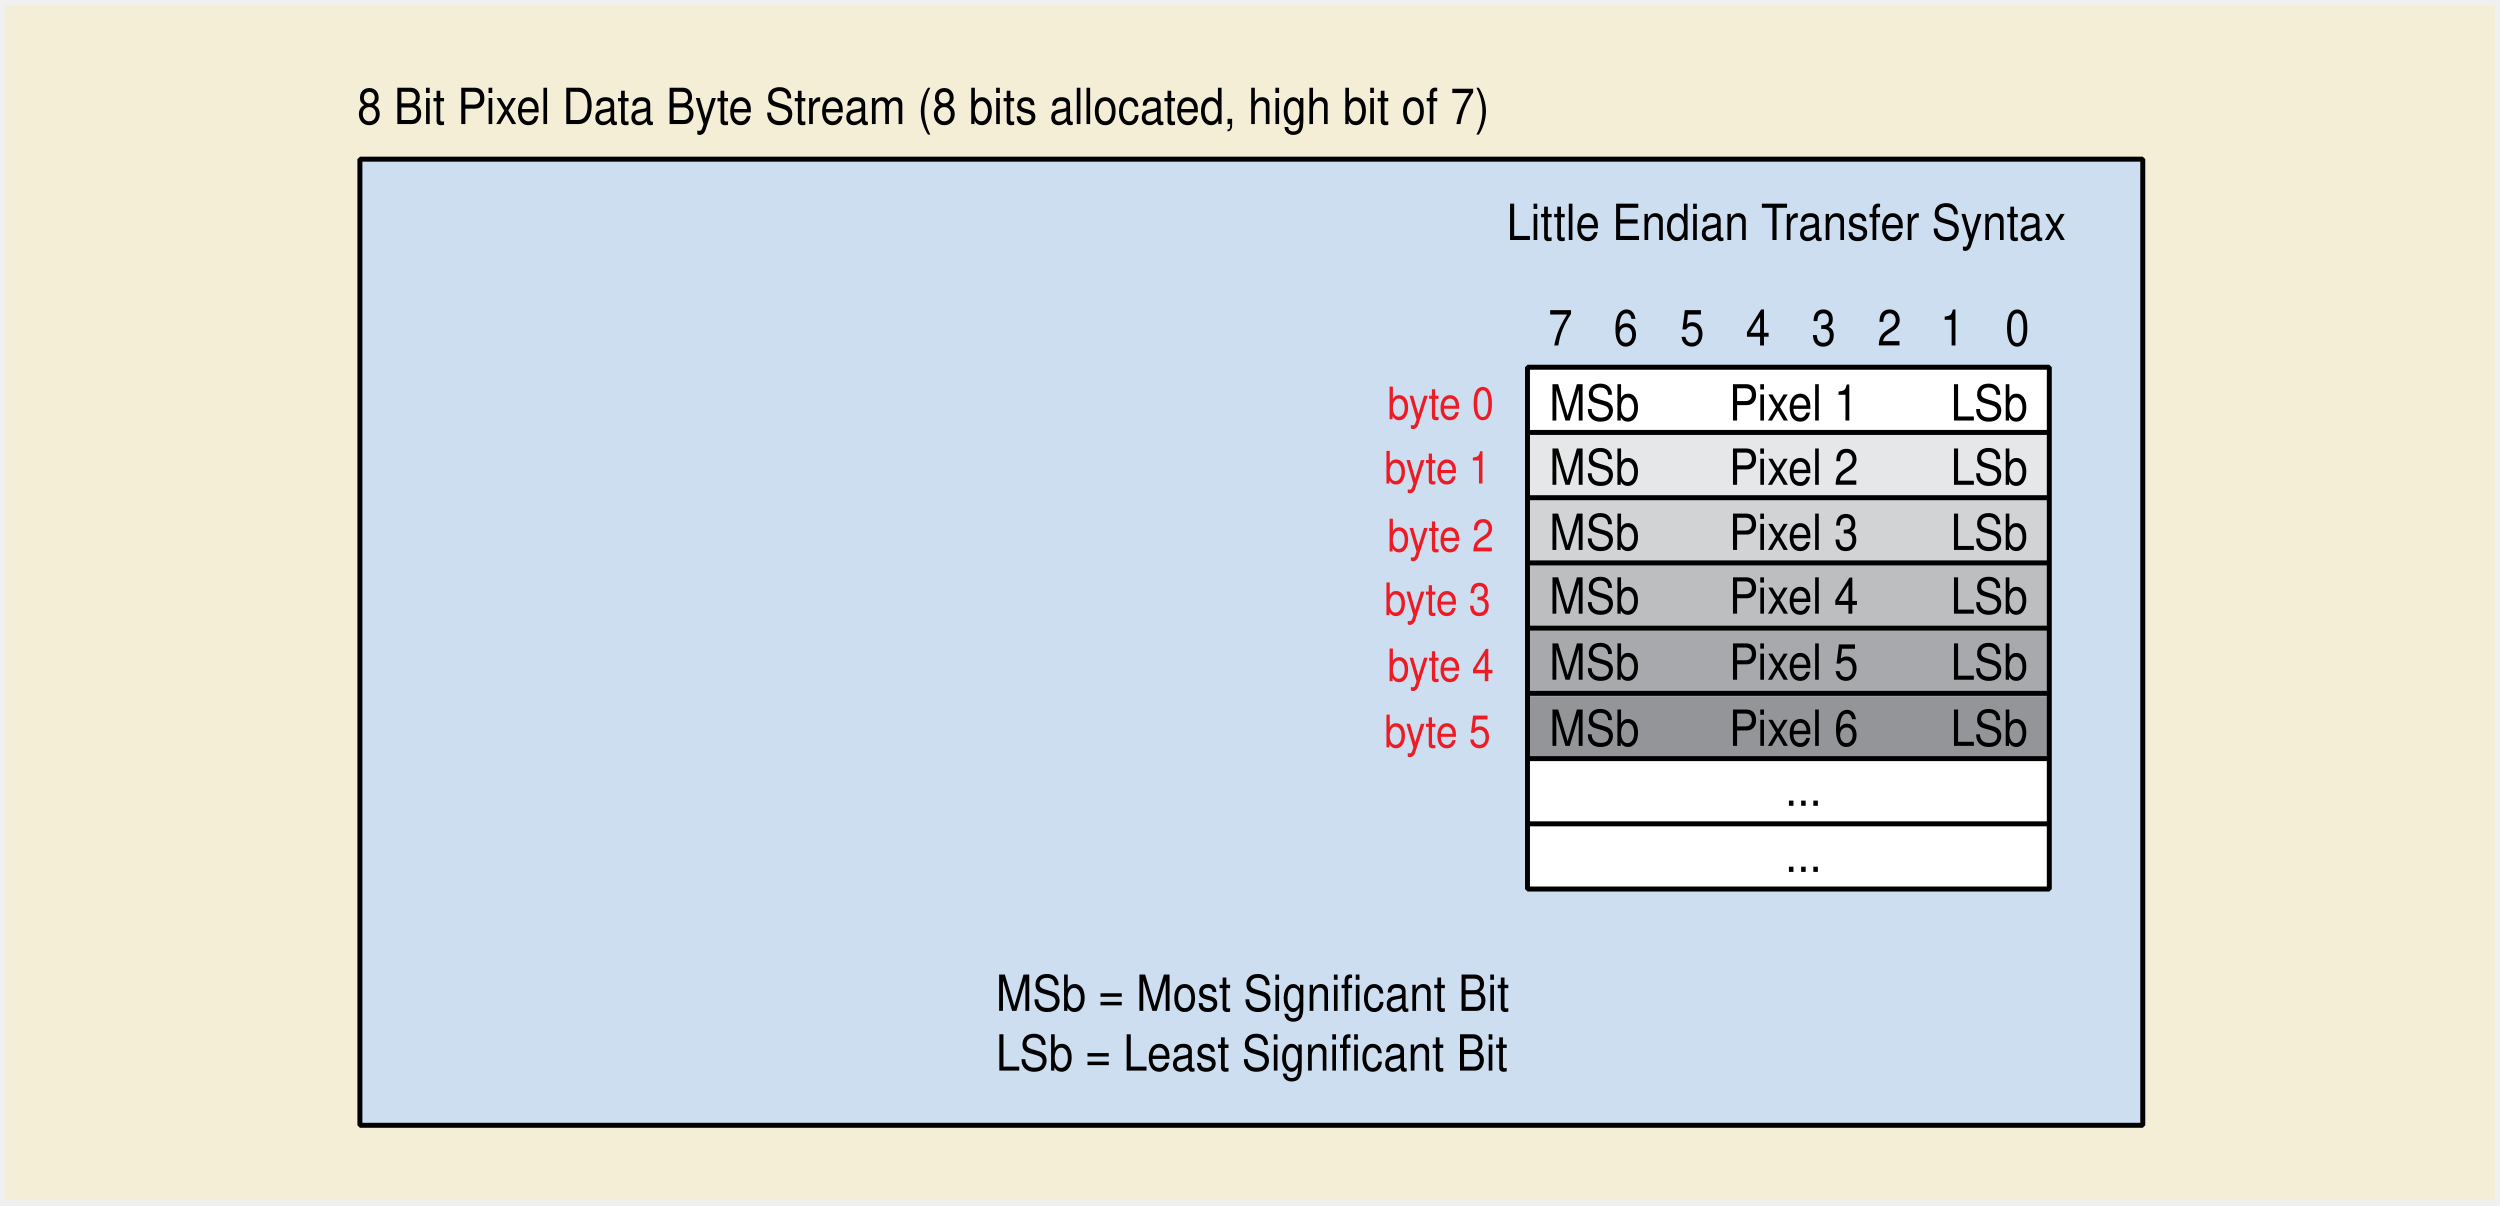
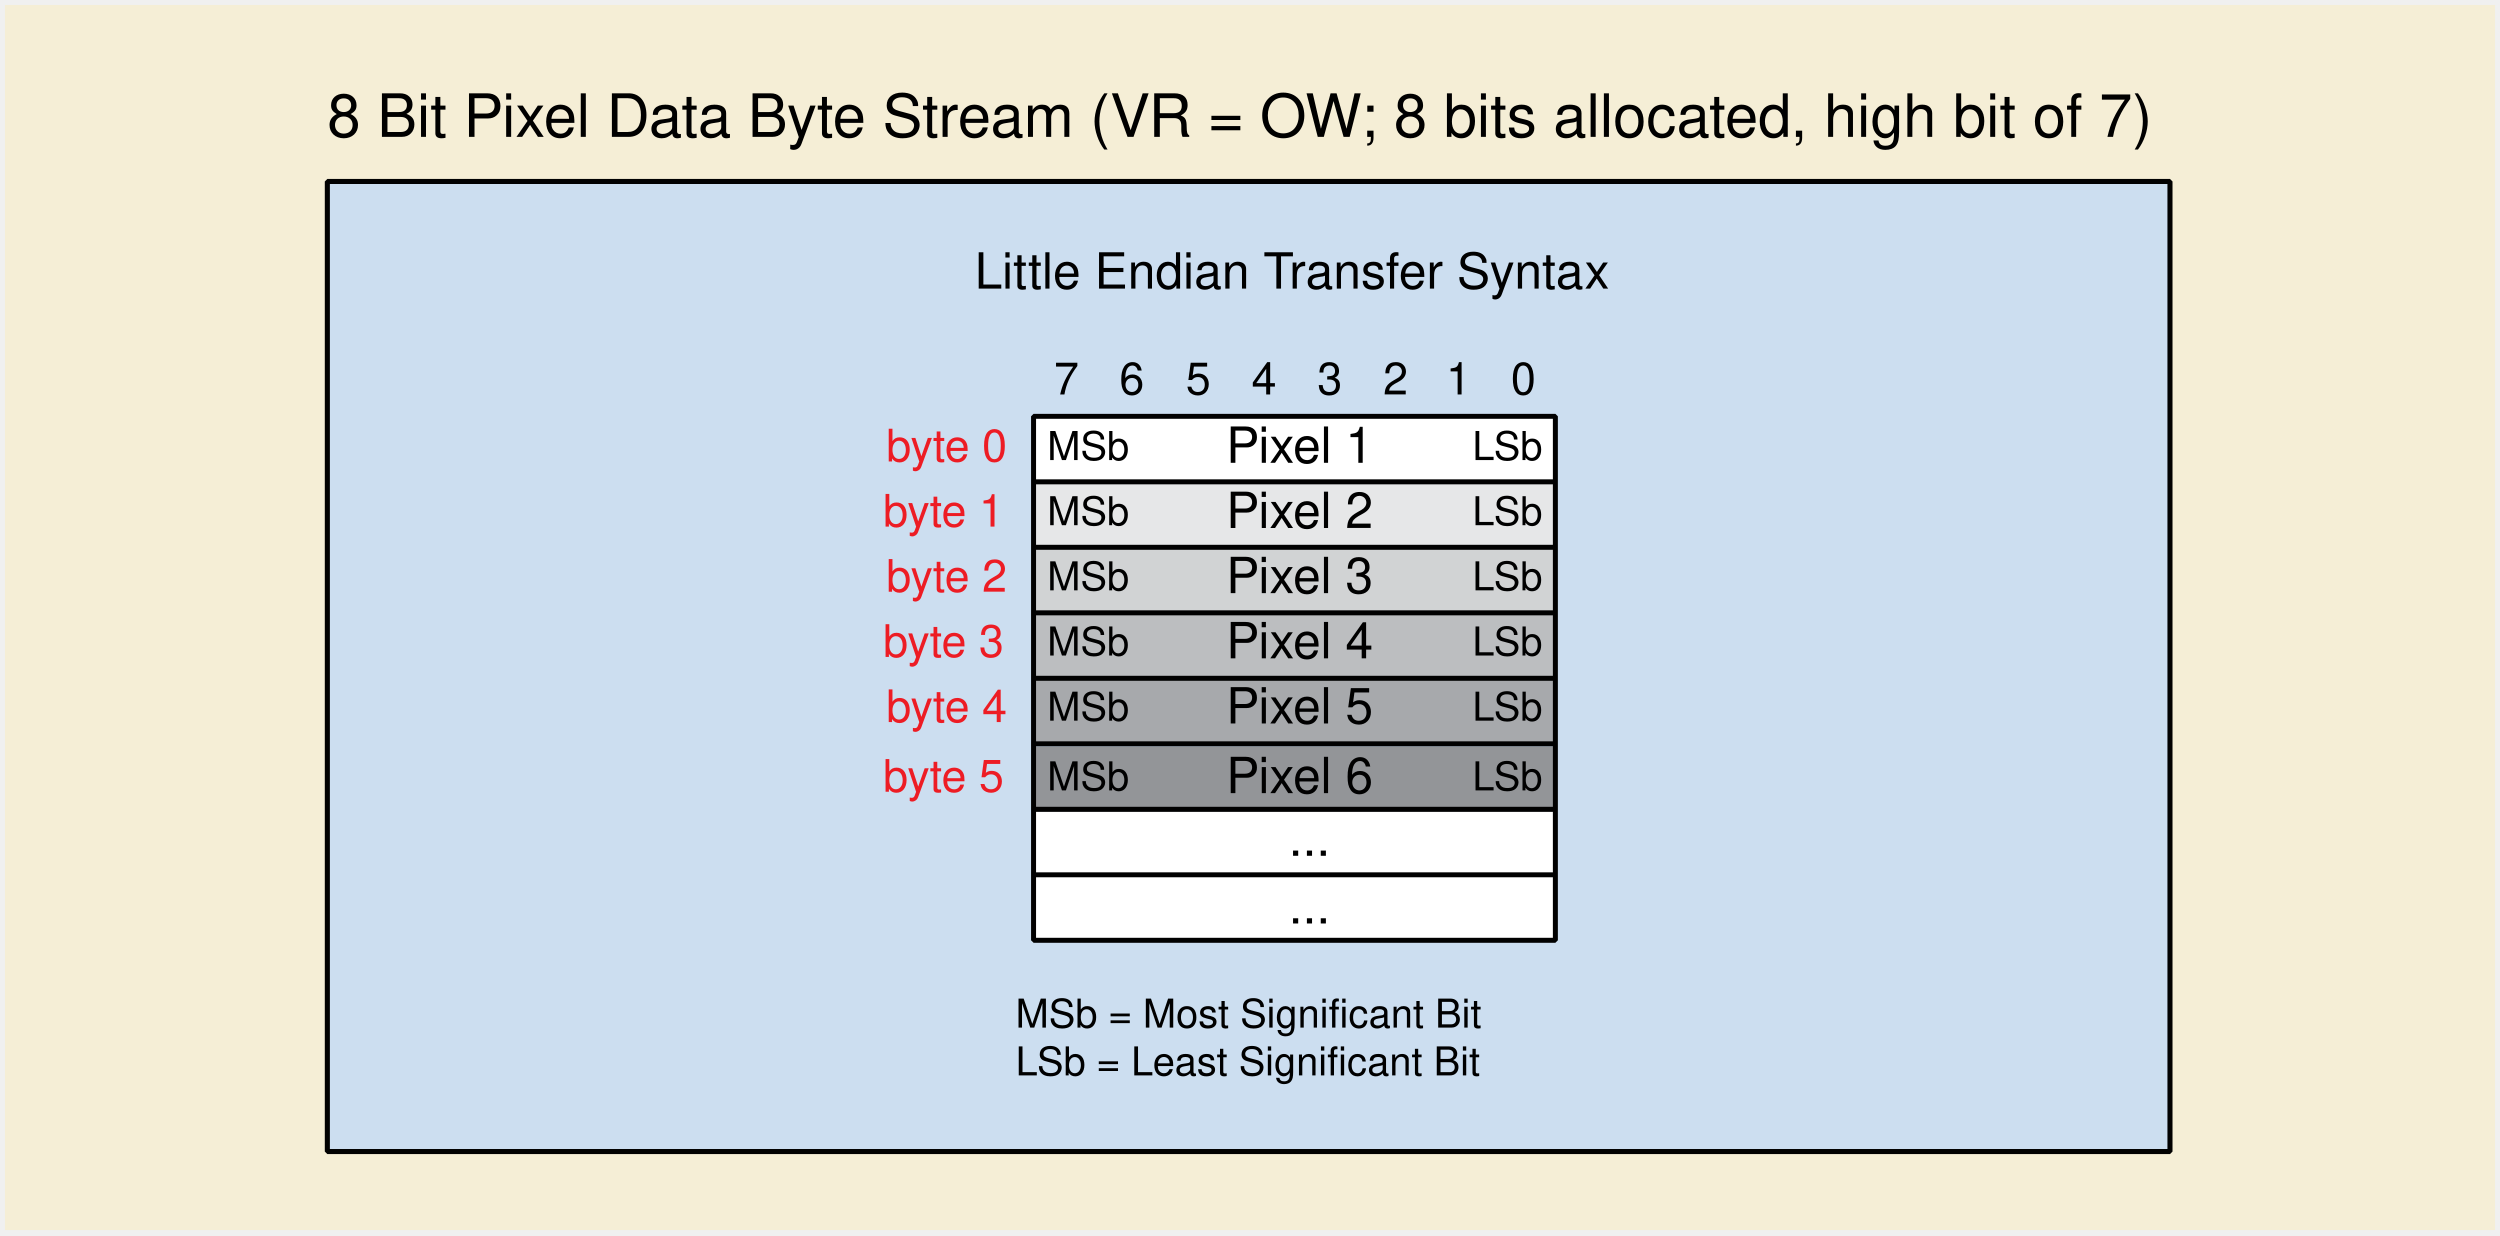
- <svg xmlns="http://www.w3.org/2000/svg" version="1.1" id="Layer_1" x="0px" y="0px" width="502px" height="242px" viewBox="0 0 502 242" enable-background="new 0 0 502 242" xml:space="preserve">
+ <svg xmlns="http://www.w3.org/2000/svg" version="1.1" id="Layer_1" x="0px" y="0px" width="502px" height="248px" viewBox="0 0 502 248" enable-background="new 0 0 502 248" xml:space="preserve">
  <defs>
    <style type="text/css">
	text {
	  font-family: Helvetica, Verdana, ArialUnicodeMS, san-serif
	}
	</style>
  </defs>
  <g>
   </g>
  <g>
-     <rect x="1" y="1" fill="#F5EED6" width="500" height="240" />
+     <rect x="1" y="1" fill="#F5EED6" width="500" height="246" />
    <g>
-       <rect x="72.268" y="31.957" fill="#CCDEF0" stroke="#010101" stroke-miterlimit="1" width="358" height="194" />
+       <rect x="65.731" y="36.441" fill="#CCDEF0" stroke="#010101" stroke-width="1.019" stroke-miterlimit="1" width="370" height="194.792" />
      <g>
-         <rect x="306.719" y="152.324" fill="#FFFFFF" width="104.781" height="13.03" />
-         <rect x="306.527" y="139.799" fill="#939598" width="104.973" height="13.03" />
-         <rect x="306.527" y="165.858" fill="#FFFFFF" width="104.973" height="13.031" />
-         <rect x="306.719" y="86.769" fill="#E6E7E8" width="104.975" height="13.03" />
-         <rect x="306.719" y="73.739" fill="#FFFFFF" width="104.781" height="13.03" />
-         <rect x="306.719" y="112.829" fill="#BCBEC0" width="104.975" height="13.029" />
-         <rect x="306.719" y="99.799" fill="#D1D3D4" width="104.781" height="13.03" />
-         <rect x="306.719" y="125.858" fill="#A7A9AC" width="104.781" height="13.031" />
-         <g>
-           <text transform="matrix(0.8815 0 0 1 347.1826 84.4385)" font-size="10">Pixel 1</text>
-         </g>
-         <g>
-           <text transform="matrix(0.8815 0 0 1 311.0762 84.4385)" font-size="10">MSb</text>
-         </g>
-         <g>
-           <text transform="matrix(0.8815 0 0 1 391.6562 84.4385)" font-size="10">LSb</text>
-         </g>
-         <g>
-           <text transform="matrix(0.8815 0 0 1 347.1826 97.3496)" font-size="10">Pixel 2</text>
-         </g>
-         <g>
-           <text transform="matrix(0.8815 0 0 1 311.0762 97.3496)" font-size="10">MSb</text>
-         </g>
-         <g>
-           <text transform="matrix(0.8815 0 0 1 391.6562 97.3496)" font-size="10">LSb</text>
-         </g>
-         <g>
-           <text transform="matrix(0.8815 0 0 1 347.1826 110.4312)" font-size="10">Pixel 3</text>
-         </g>
-         <g>
-           <text transform="matrix(0.8815 0 0 1 311.0762 110.4312)" font-size="10">MSb</text>
-         </g>
-         <g>
-           <text transform="matrix(0.8815 0 0 1 391.6562 110.4312)" font-size="10">LSb</text>
-         </g>
-         <g>
-           <text transform="matrix(0.8815 0 0 1 347.1826 123.2197)" font-size="10">Pixel 4</text>
-         </g>
-         <g>
-           <text transform="matrix(0.8815 0 0 1 311.0762 123.2197)" font-size="10">MSb</text>
-         </g>
-         <g>
-           <text transform="matrix(0.8815 0 0 1 391.6562 123.2197)" font-size="10">LSb</text>
-         </g>
-         <g>
-           <text transform="matrix(0.8815 0 0 1 347.1826 136.4912)" font-size="10">Pixel 5</text>
-         </g>
-         <g>
-           <text transform="matrix(0.8815 0 0 1 311.0762 136.4912)" font-size="10">MSb</text>
-         </g>
-         <g>
-           <text transform="matrix(0.8815 0 0 1 391.6562 136.4912)" font-size="10">LSb</text>
-         </g>
-         <g>
-           <text transform="matrix(0.8815 0 0 1 347.1826 149.7646)" font-size="10">Pixel 6</text>
-         </g>
-         <g>
-           <text transform="matrix(0.8815 0 0 1 311.0762 149.7646)" font-size="10">MSb</text>
-         </g>
-         <g>
-           <text transform="matrix(0.8815 0 0 1 391.6562 149.7646)" font-size="10">LSb</text>
-         </g>
-         <g>
-           <text transform="matrix(0.8815 0 0 1 358.4453 161.8066)" font-size="10">...</text>
-         </g>
-         <g>
-           <text transform="matrix(0.8815 0 0 1 358.4453 175.0771)" font-size="10">...</text>
-         </g>
-         <g>
-           <text transform="matrix(0.8815 0 0 1 278.6055 84.1865)" fill="#ED1C24" font-size="9">byte 0</text>
-         </g>
-         <g>
-           <text transform="matrix(0.8815 0 0 1 278.6055 110.729)" fill="#ED1C24" font-size="9">byte 2</text>
-         </g>
-         <g>
-           <text transform="matrix(0.8815 0 0 1 277.9727 97.0977)" fill="#ED1C24" font-size="9">byte 1</text>
-         </g>
-         <g>
-           <text transform="matrix(0.8815 0 0 1 278.6055 136.7891)" fill="#ED1C24" font-size="9">byte 4</text>
-         </g>
-         <g>
-           <text transform="matrix(0.8815 0 0 1 277.9727 123.5176)" fill="#ED1C24" font-size="9">byte 3</text>
-         </g>
-         <g>
-           <text transform="matrix(0.8815 0 0 1 277.9727 150.0625)" fill="#ED1C24" font-size="9">byte 5</text>
-         </g>
-         <rect x="306.719" y="73.739" fill="none" stroke="#010101" stroke-miterlimit="1" width="104.781" height="104.782" />
-         <line fill="none" stroke="#010101" stroke-miterlimit="1" x1="306.719" y1="165.423" x2="411.5" y2="165.423" />
-         <line fill="none" stroke="#010101" stroke-miterlimit="1" x1="306.719" y1="152.325" x2="411.5" y2="152.325" />
-         <line fill="none" stroke="#010101" stroke-miterlimit="1" x1="306.719" y1="139.228" x2="411.5" y2="139.228" />
-         <line fill="none" stroke="#010101" stroke-miterlimit="1" x1="306.719" y1="126.13" x2="411.5" y2="126.13" />
-         <line fill="none" stroke="#010101" stroke-miterlimit="1" x1="306.719" y1="113.032" x2="411.5" y2="113.032" />
-         <line fill="none" stroke="#010101" stroke-miterlimit="1" x1="306.719" y1="99.934" x2="411.5" y2="99.934" />
-         <line fill="none" stroke="#010101" stroke-miterlimit="1" x1="306.719" y1="86.836" x2="411.5" y2="86.836" />
+         <text transform="matrix(1 0 0 1 65.7314 27.4854)" font-size="12">8 Bit Pixel Data Byte Stream (VR = OW; 8 bits allocated, high bit of 7)</text>
      </g>
      <g>
-         <text transform="matrix(0.8815 0 0 1 199.9639 202.9824)">
-           <tspan x="0" y="0" font-size="10">MSb = Most Significant Bit</tspan>
-           <tspan x="0" y="12" font-size="10">LSb = Least Significant Bit</tspan>
+         <text transform="matrix(1 0 0 1 203.9248 206.3418)">
+           <tspan x="0" y="0" font-size="8">MSb = Most Significant Bit</tspan>
+           <tspan x="0" y="9.6" font-size="8">LSb = Least Significant Bit</tspan>
        </text>
      </g>
      <g>
-         <text transform="matrix(0.8815 0 0 1 71.7329 24.9082)" font-size="10">8 Bit Pixel Data Byte Stream (8 bits allocated, high bit of 7)</text>
-       </g>
-       <g>
-         <text transform="matrix(0.8815 0 0 1 302.5156 48.1929)" font-size="10">Little Endian Transfer Syntax</text>
-       </g>
-       <g>
-         <text transform="matrix(0.8815 0 0 1 389.5977 69.3716)" font-size="10">1</text>
-       </g>
-       <g>
-         <text transform="matrix(0.8815 0 0 1 402.627 69.3716)" font-size="10">0</text>
-       </g>
-       <g>
-         <text transform="matrix(0.8815 0 0 1 376.957 69.3716)" font-size="10">2</text>
-       </g>
-       <g>
-         <text transform="matrix(0.8815 0 0 1 363.7539 69.3716)" font-size="10">3</text>
-       </g>
-       <g>
-         <text transform="matrix(0.8815 0 0 1 350.5469 69.3716)" font-size="10">4</text>
-       </g>
-       <g>
-         <text transform="matrix(0.8815 0 0 1 337.3457 69.3716)" font-size="10">5</text>
-       </g>
-       <g>
-         <text transform="matrix(0.8815 0 0 1 310.877 69.3716)" font-size="10">7</text>
-       </g>
-       <g>
-         <text transform="matrix(0.8815 0 0 1 323.998 69.3716)" font-size="10">6</text>
+         <rect x="207.538" y="162.506" fill="#FFFFFF" width="104.781" height="13.085" />
+         <rect x="207.347" y="149.93" fill="#939598" width="104.973" height="13.084" />
+         <rect x="207.347" y="176.097" fill="#FFFFFF" width="104.973" height="13.084" />
+         <rect x="207.538" y="96.683" fill="#E6E7E8" width="104.975" height="13.083" />
+         <rect x="207.538" y="83.6" fill="#FFFFFF" width="104.781" height="13.083" />
+         <rect x="207.538" y="122.849" fill="#BCBEC0" width="104.975" height="13.084" />
+         <rect x="207.538" y="109.766" fill="#D1D3D4" width="104.781" height="13.083" />
+         <rect x="207.538" y="135.934" fill="#A7A9AC" width="104.781" height="13.084" />
+         <g>
+           <text transform="matrix(1 0 0 1 246.2227 92.937)" font-size="10">Pixel 1</text>
+         </g>
+         <g>
+           <text transform="matrix(1 0 0 1 210.2842 92.3774)" font-size="8">MSb</text>
+         </g>
+         <g>
+           <text transform="matrix(1 0 0 1 295.6465 92.3774)" font-size="8">LSb</text>
+         </g>
+         <g>
+           <text transform="matrix(1 0 0 1 246.2227 106.02)" font-size="10">Pixel 2</text>
+         </g>
+         <g>
+           <text transform="matrix(1 0 0 1 210.2842 105.4609)" font-size="8">MSb</text>
+         </g>
+         <g>
+           <text transform="matrix(1 0 0 1 295.6465 105.4609)" font-size="8">LSb</text>
+         </g>
+         <g>
+           <text transform="matrix(1 0 0 1 246.2227 119.1035)" font-size="10">Pixel 3</text>
+         </g>
+         <g>
+           <text transform="matrix(1 0 0 1 210.2842 118.5439)" font-size="8">MSb</text>
+         </g>
+         <g>
+           <text transform="matrix(1 0 0 1 295.6465 118.5439)" font-size="8">LSb</text>
+         </g>
+         <g>
+           <text transform="matrix(1 0 0 1 246.2227 132.1875)" font-size="10">Pixel 4</text>
+         </g>
+         <g>
+           <text transform="matrix(1 0 0 1 210.2842 131.627)" font-size="8">MSb</text>
+         </g>
+         <g>
+           <text transform="matrix(1 0 0 1 295.6465 131.627)" font-size="8">LSb</text>
+         </g>
+         <g>
+           <text transform="matrix(1 0 0 1 246.2227 145.2695)" font-size="10">Pixel 5</text>
+         </g>
+         <g>
+           <text transform="matrix(1 0 0 1 210.2842 144.7109)" font-size="8">MSb</text>
+         </g>
+         <g>
+           <text transform="matrix(1 0 0 1 295.6465 144.7109)" font-size="8">LSb</text>
+         </g>
+         <g>
+           <text transform="matrix(1 0 0 1 246.2227 159.2656)" font-size="10">Pixel 6</text>
+         </g>
+         <g>
+           <text transform="matrix(1 0 0 1 210.2842 158.707)" font-size="8">MSb</text>
+         </g>
+         <g>
+           <text transform="matrix(1 0 0 1 295.6465 158.707)" font-size="8">LSb</text>
+         </g>
+         <g>
+           <text transform="matrix(1 0 0 1 258.7695 171.8418)" font-size="10">...</text>
+         </g>
+         <g>
+           <text transform="matrix(1 0 0 1 258.7695 185.4336)" font-size="10">...</text>
+         </g>
+         <g>
+           <text transform="matrix(1 0 0 1 177.9717 92.6567)" fill="#ED1C24" font-size="9">byte 0</text>
+         </g>
+         <g>
+           <text transform="matrix(1 0 0 1 177.9717 118.8232)" fill="#ED1C24" font-size="9">byte 2</text>
+         </g>
+         <g>
+           <text transform="matrix(1 0 0 1 177.3379 105.7402)" fill="#ED1C24" font-size="9">byte 1</text>
+         </g>
+         <g>
+           <text transform="matrix(1 0 0 1 177.9717 144.9902)" fill="#ED1C24" font-size="9">byte 4</text>
+         </g>
+         <g>
+           <text transform="matrix(1 0 0 1 177.3379 131.9062)" fill="#ED1C24" font-size="9">byte 3</text>
+         </g>
+         <g>
+           <text transform="matrix(1 0 0 1 177.3379 158.9863)" fill="#ED1C24" font-size="9">byte 5</text>
+         </g>
+         <rect x="207.538" y="83.6" fill="none" stroke="#010101" stroke-width="1.002" stroke-miterlimit="1" width="104.781" height="105.211" />
+         <line fill="none" stroke="#010101" stroke-width="1.002" stroke-miterlimit="1" x1="207.538" y1="175.659" x2="312.319" y2="175.659" />
+         <line fill="none" stroke="#010101" stroke-width="1.002" stroke-miterlimit="1" x1="207.538" y1="162.508" x2="312.319" y2="162.508" />
+         <line fill="none" stroke="#010101" stroke-width="1.002" stroke-miterlimit="1" x1="207.538" y1="149.357" x2="312.319" y2="149.357" />
+         <line fill="none" stroke="#010101" stroke-width="1.002" stroke-miterlimit="1" x1="207.538" y1="136.206" x2="312.319" y2="136.206" />
+         <line fill="none" stroke="#010101" stroke-width="1.002" stroke-miterlimit="1" x1="207.538" y1="123.053" x2="312.319" y2="123.053" />
+         <line fill="none" stroke="#010101" stroke-width="1.002" stroke-miterlimit="1" x1="207.538" y1="109.902" x2="312.319" y2="109.902" />
+         <line fill="none" stroke="#010101" stroke-width="1.002" stroke-miterlimit="1" x1="207.538" y1="96.75" x2="312.319" y2="96.75" />
+         <g>
+           <text transform="matrix(1 0 0 1 195.7275 57.9463)" font-size="10">Little Endian Transfer Syntax</text>
+         </g>
+         <g>
+           <text transform="matrix(1 0 0 1 290.3623 79.2109)" font-size="9">1</text>
+         </g>
+         <g>
+           <text transform="matrix(1 0 0 1 303.3936 79.2109)" font-size="9">0</text>
+         </g>
+         <g>
+           <text transform="matrix(1 0 0 1 277.7236 79.2109)" font-size="9">2</text>
+         </g>
+         <g>
+           <text transform="matrix(1 0 0 1 264.5186 79.2109)" font-size="9">3</text>
+         </g>
+         <g>
+           <text transform="matrix(1 0 0 1 251.3135 79.2109)" font-size="9">4</text>
+         </g>
+         <g>
+           <text transform="matrix(1 0 0 1 238.1104 79.2109)" font-size="9">5</text>
+         </g>
+         <g>
+           <text transform="matrix(1 0 0 1 211.6436 79.2109)" font-size="9">7</text>
+         </g>
+         <g>
+           <text transform="matrix(1 0 0 1 224.7627 79.2109)" font-size="9">6</text>
+         </g>
      </g>
    </g>
  </g>
</svg>
